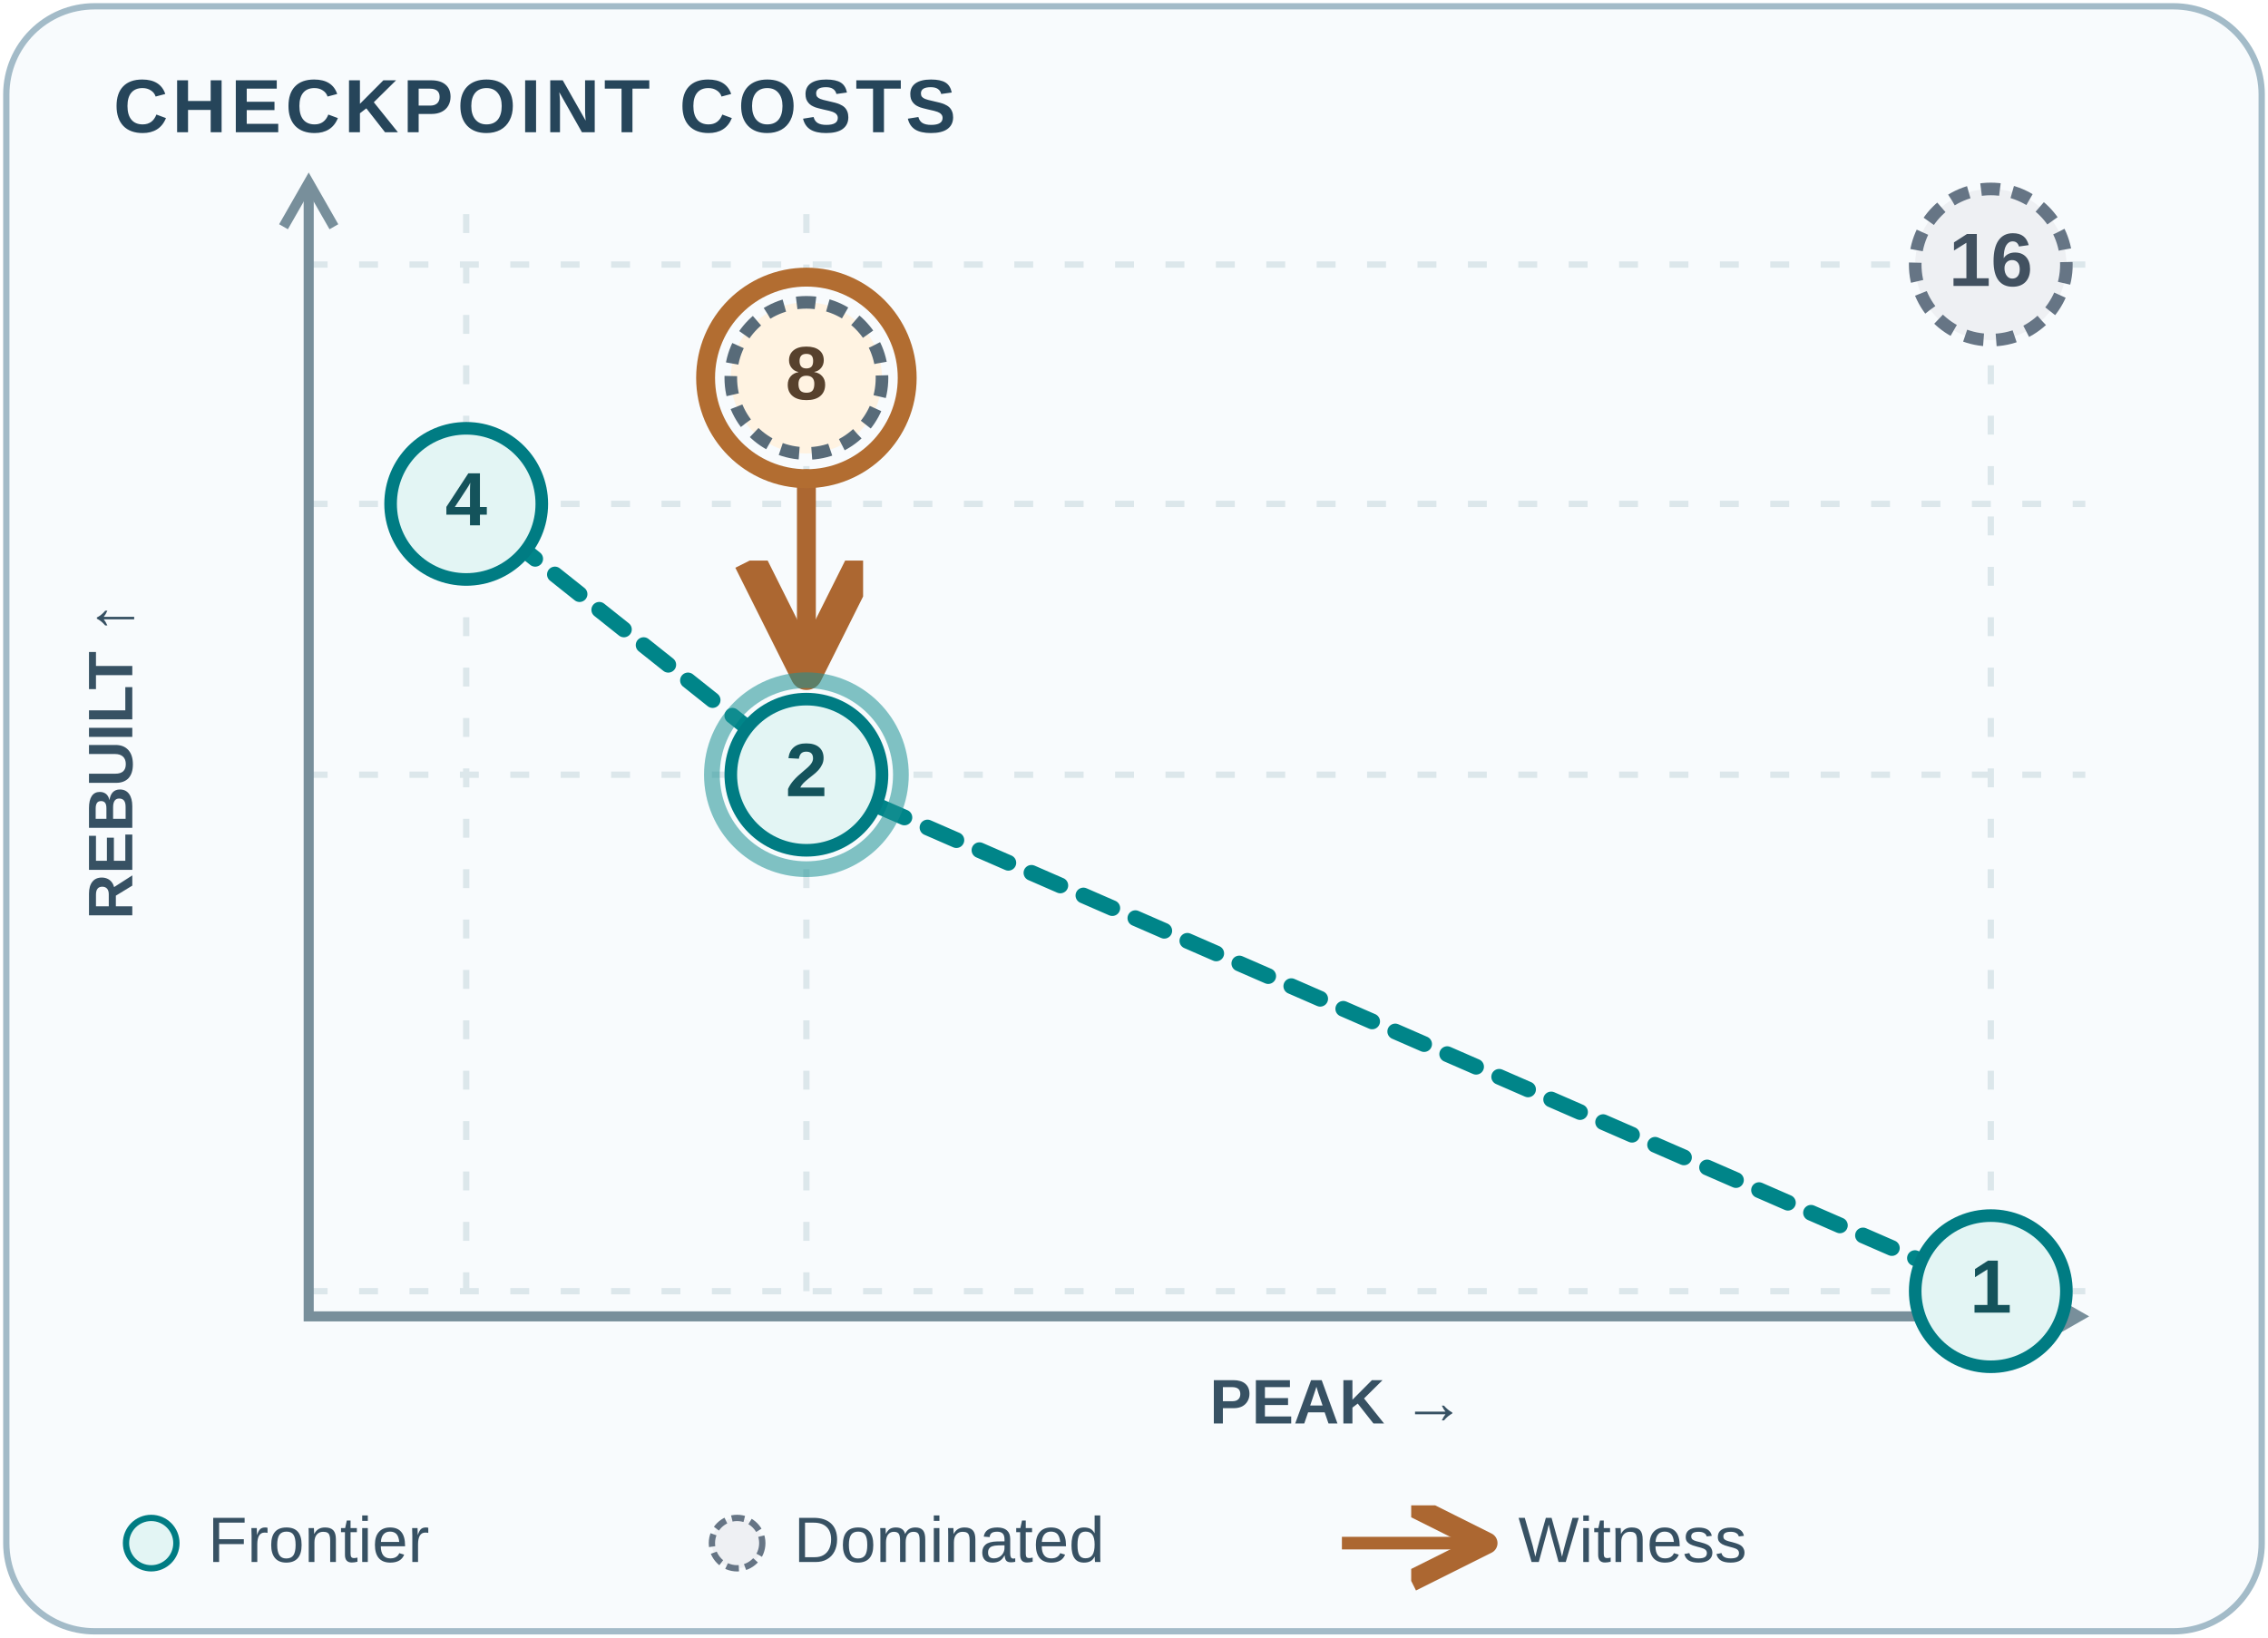
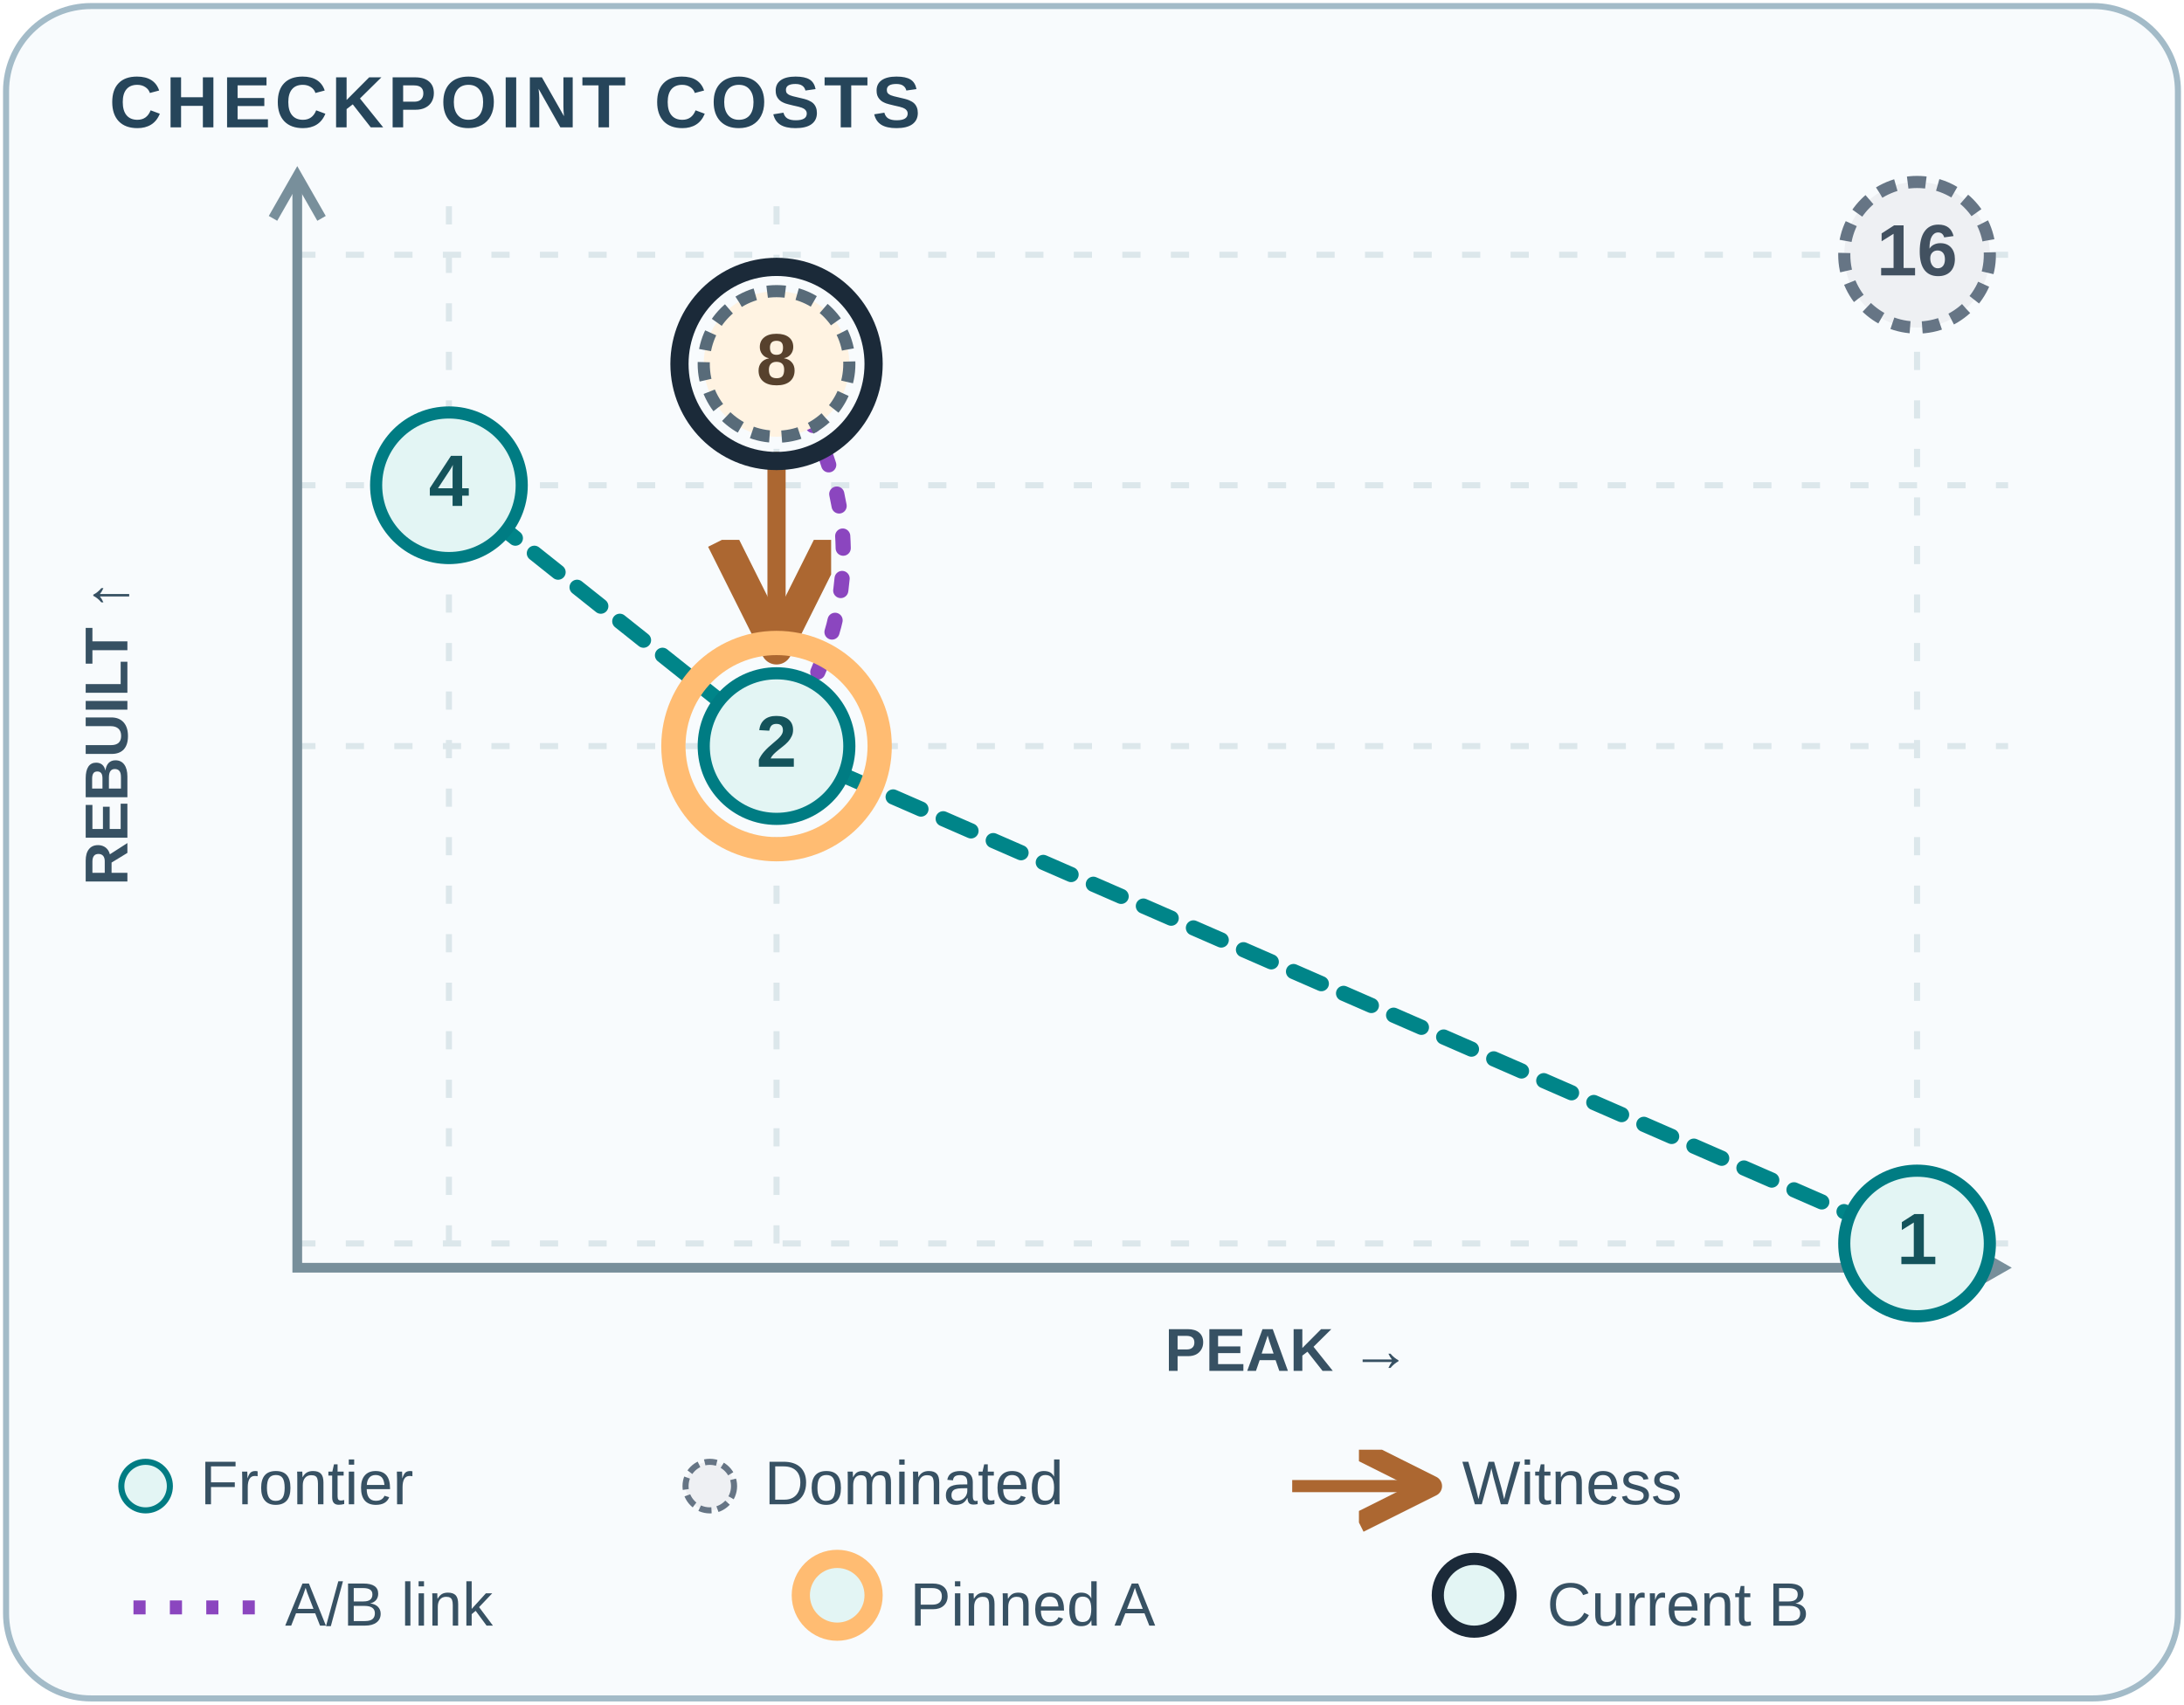
- <svg xmlns="http://www.w3.org/2000/svg" width="360" height="260" viewBox="0 0 360 260" role="img" aria-labelledby="title desc">
+ <svg xmlns="http://www.w3.org/2000/svg" width="360" height="281" viewBox="0 0 360 281" role="img" aria-labelledby="title desc">
  <defs>
    <marker id="head" markerWidth="7" markerHeight="7" refX="5" refY="3" orient="auto">
      <path d="M0 0 6 3 0 6" fill="none" stroke="#ac6731" stroke-width="1.7" stroke-linejoin="round" />
    </marker>
  </defs>
-   <rect x="1" y="1" width="358" height="258" rx="14" fill="#f8fbfd" stroke="#a3bbc8" />
+   <rect x="1" y="1" width="358" height="279" rx="14" fill="#f8fbfd" stroke="#a3bbc8" />
  <text x="18" y="21" font-family="Arial, sans-serif" font-size="12" font-weight="700" fill="#26455a" letter-spacing=".65">CHECKPOINT COSTS</text>
  <g stroke="#dce7eb" stroke-width="1" stroke-dasharray="3 5">
    <path d="M74 34V209M128 34V209M316 34V209M49 42H331M49 80H331M49 123H331M49 205H331" />
  </g>
  <g stroke="#788f9b" stroke-width="1.6" fill="none">
    <path d="M49 30V209H330" />
    <path d="m45 36 4-7 4 7M323 205l7 4-7 4" />
  </g>
  <path d="M74 80 128 123 316 205" fill="none" stroke="#008589" stroke-width="2.5" stroke-dasharray="5 4" stroke-linecap="round" />
+   <path d="M128 123Q150 91 128 60" fill="none" stroke="#8b46bf" stroke-width="2.5" stroke-dasharray="2 5" stroke-linecap="round" />
  <path d="M128 76V104" fill="none" stroke="#ac6731" stroke-width="3" stroke-linecap="round" marker-end="url(#head)" />
  <g font-family="Arial, sans-serif" font-weight="700" font-size="12" text-anchor="middle" dominant-baseline="middle">
    <circle cx="316" cy="205" r="12" fill="#e3f5f4" stroke="#007c83" stroke-width="2" />
    <text x="316" y="205" fill="#14535b">1</text>
-     <circle cx="128" cy="123" r="15" fill="none" stroke="#1c9294" stroke-width="2.5" opacity=".55" />
+     <circle cx="128" cy="123" r="17" fill="none" stroke="#ffbc72" stroke-width="4" />
    <circle cx="128" cy="123" r="12" fill="#e3f5f4" stroke="#007c83" stroke-width="2" />
    <text x="128" y="123" fill="#14535b">2</text>
    <circle cx="74" cy="80" r="12" fill="#e3f5f4" stroke="#007c83" stroke-width="2" />
    <text x="74" y="80" fill="#14535b">4</text>
-     <circle cx="128" cy="60" r="16" fill="none" stroke="#b26d31" stroke-width="3" />
+     <circle cx="128" cy="60" r="16" fill="none" stroke="#1b2a39" stroke-width="3" />
    <circle cx="128" cy="60" r="12" fill="#fff3e2" stroke="#586b79" stroke-dasharray="3 2" stroke-width="2" />
    <text x="128" y="60" fill="#57412d">8</text>
    <circle cx="316" cy="42" r="12" fill="#eef0f3" stroke="#667585" stroke-dasharray="3 2" stroke-width="2" />
    <text x="316" y="42" fill="#425160">16</text>
  </g>
  <g font-family="Arial, sans-serif" font-weight="700" font-size="10" fill="#375163">
    <text x="192" y="226">PEAK →</text>
    <text x="21" y="146" transform="rotate(-90 21 146)">REBUILT ↑</text>
  </g>
  <g font-family="Arial, sans-serif" font-size="10.2" fill="#375163">
    <circle cx="24" cy="245" r="4" fill="#e3f5f4" stroke="#007c83" />
    <text x="33" y="248">Frontier</text>
    <circle cx="117" cy="245" r="4" fill="#eef0f3" stroke="#667585" stroke-dasharray="2 1" />
    <text x="126" y="248">Dominated</text>
    <path d="M213 245h21" stroke="#ac6731" stroke-width="2" marker-end="url(#head)" />
    <text x="241" y="248">Witness</text>
  </g>
+   <g font-family="Arial, sans-serif" font-size="10.1" fill="#375163">
+     <path d="M22 265h21" stroke="#8b46bf" stroke-width="2.3" stroke-dasharray="2 4" />
+     <text x="47" y="268">A/B link</text>
+     <circle cx="138" cy="263" r="6" fill="#e3f5f4" stroke="#ffbc72" stroke-width="3" />
+     <text x="150" y="268">Pinned A</text>
+     <circle cx="243" cy="263" r="6" fill="#e3f5f4" stroke="#1b2a39" stroke-width="2" />
+     <text x="255" y="268">Current B</text>
+   </g>
</svg>
